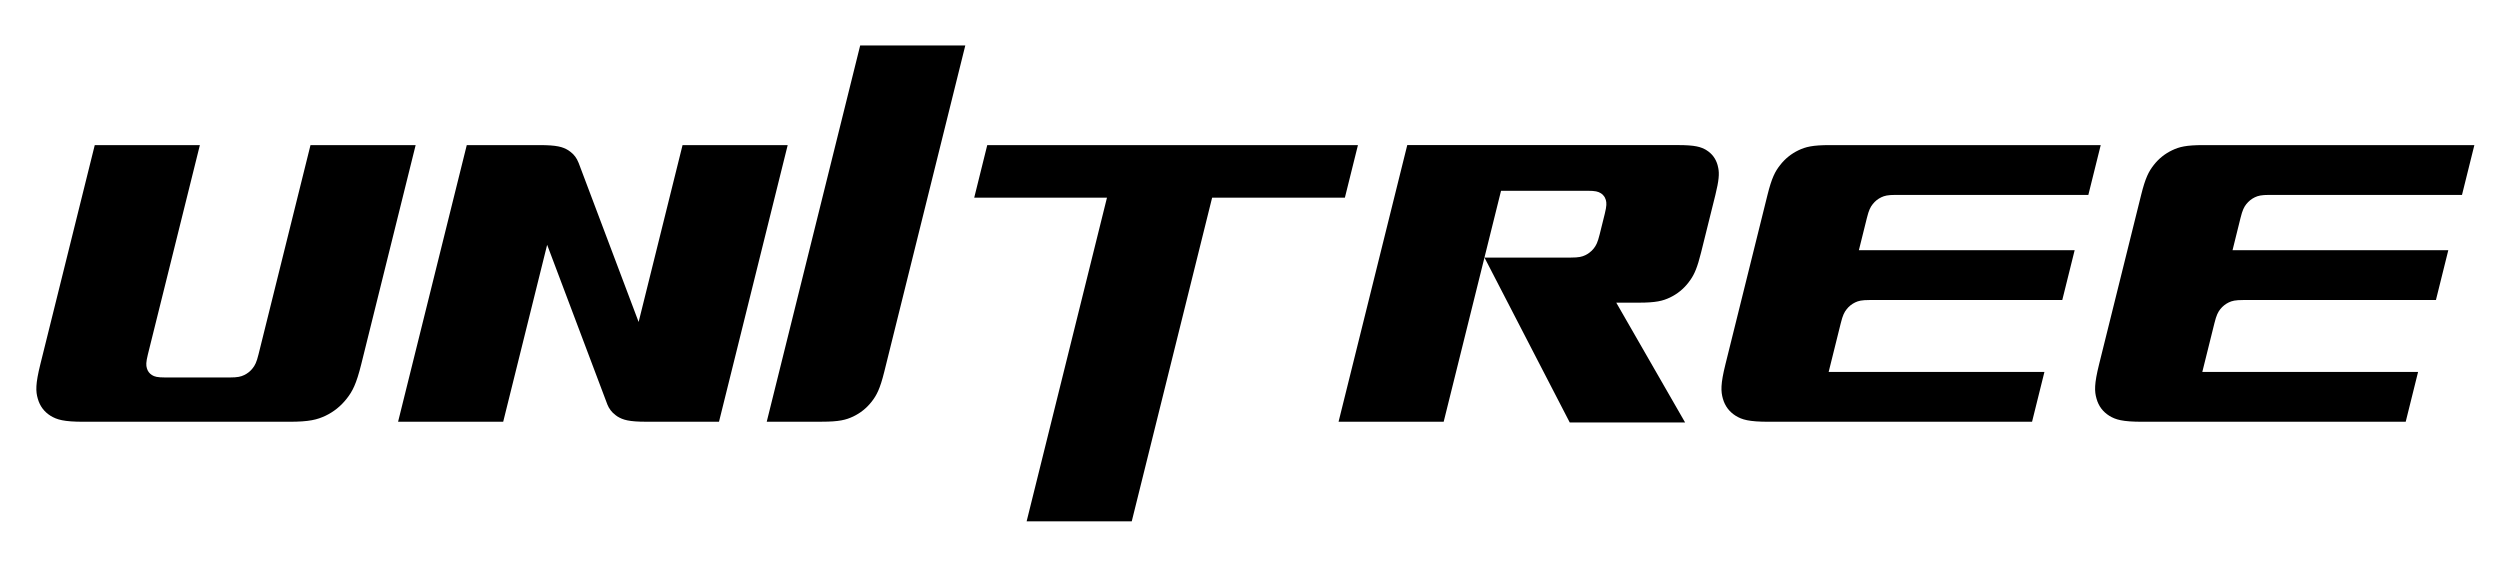
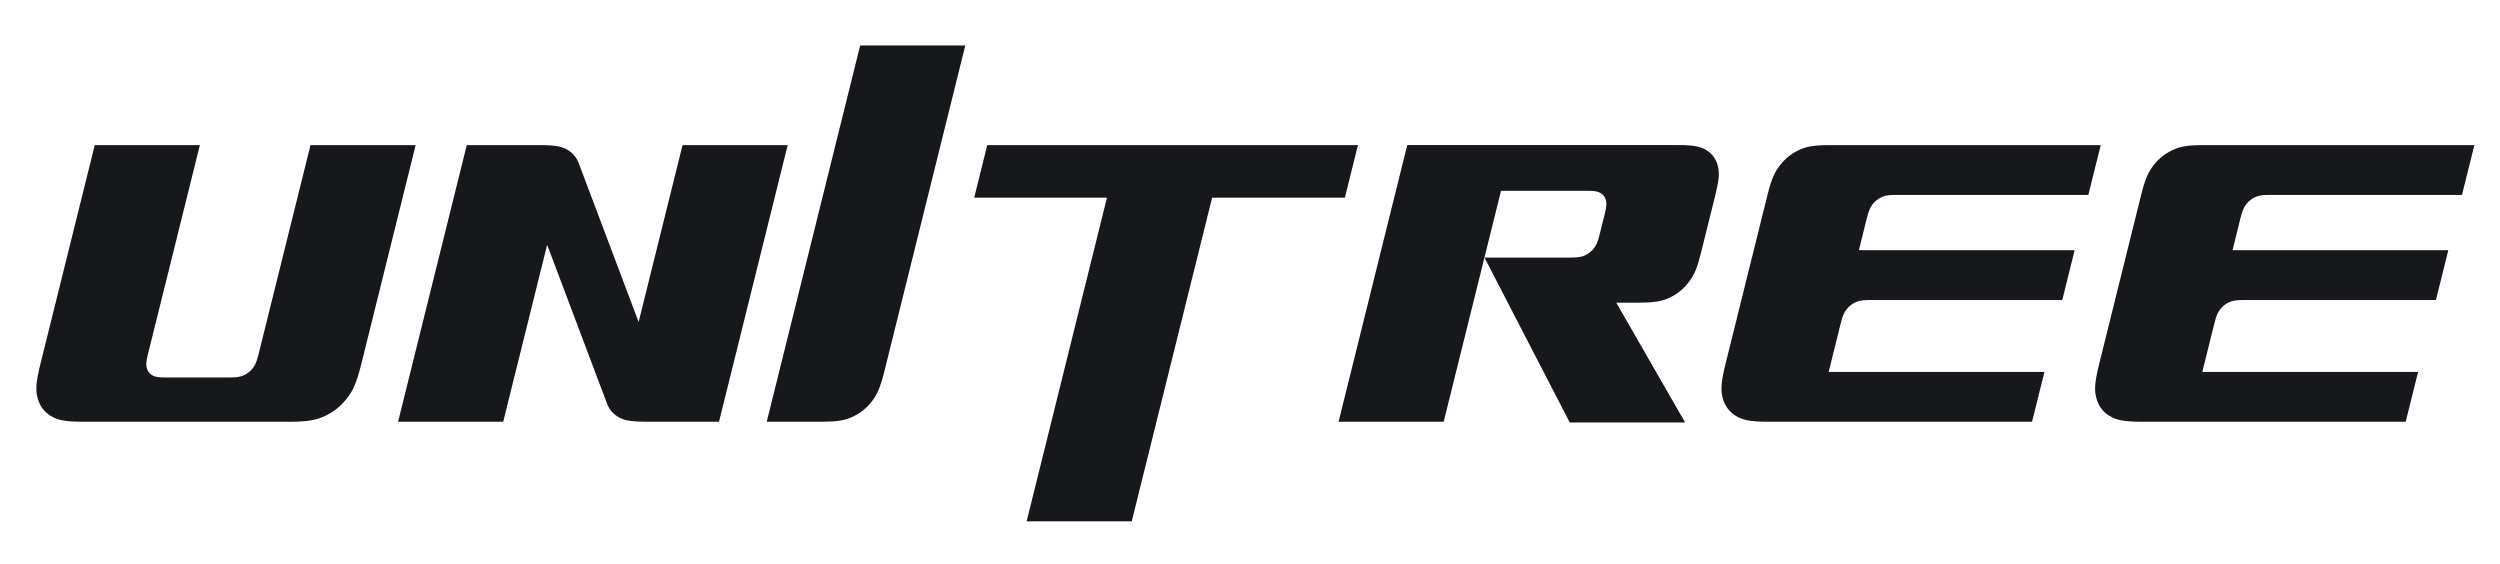
<svg xmlns="http://www.w3.org/2000/svg" version="1.1" id="图层_1" x="0px" y="0px" viewBox="0 0 870.93 196.18" style="enable-background:new 0 0 870.93 196.18;" xml:space="preserve">
  <style type="text/css">
- 	.st0{fill:currentColor;}
- 	.st1{fill-rule:evenodd;clip-rule:evenodd;fill:currentColor;}
+ 	.st0{fill:#16181C;}
+ 	.st1{fill-rule:evenodd;clip-rule:evenodd;fill:#16181C;}
</style>
  <g>
    <path class="st0" d="M336.28,15.85l-28.22,113.64c-1.5,6.05-2.68,8.25-4.43,10.48c-1.72,2.2-3.89,3.93-6.4,5.13   c-2.51,1.18-4.86,1.81-10.92,1.81h-19.2l32.55-131.06C299.66,15.85,336.28,15.85,336.28,15.85z" />
    <path class="st0" d="M144.8,50.55l-18.94,76.29c-1.73,6.98-3.07,9.5-5.1,12.07c-2.01,2.56-4.48,4.55-7.39,5.94   c-2.9,1.35-5.61,2.08-12.58,2.08H29.16c-6.98,0-9.32-0.73-11.55-2.08c-2.22-1.39-3.71-3.37-4.44-5.94   c-0.75-2.56-0.84-5.09,0.9-12.07l18.94-76.29h36.62l-18.11,72.91c-0.69,2.79-0.65,3.8-0.35,4.84c0.29,1.02,0.88,1.81,1.78,2.37   c0.87,0.54,1.82,0.83,4.61,0.83h22.47c2.79,0,3.89-0.29,5.02-0.83c1.18-0.56,2.17-1.35,2.96-2.37c0.82-1.04,1.36-2.04,2.05-4.84   l18.11-72.91C108.17,50.55,144.8,50.55,144.8,50.55z" />
    <path class="st0" d="M587.04,147.17h-40.19l-29.7-57.44h30.11c2.79,0,3.87-0.29,5.02-0.83c0.48-0.23,0.93-0.5,1.34-0.81   c0.61-0.44,1.15-0.96,1.62-1.56c0.79-1.02,1.34-2.04,2.03-4.84l1.79-7.21c0.69-2.79,0.65-3.8,0.37-4.82   c-0.18-0.6-0.45-1.14-0.85-1.56c-0.25-0.33-0.56-0.6-0.94-0.81c-0.89-0.54-1.82-0.83-4.61-0.83h-30.11l-19.98,80.45h-36.62   l23.93-96.37h94.23c6.07,0,8.1,0.62,10.02,1.79c1.92,1.19,3.22,2.93,3.85,5.15c0.11,0.35,0.19,0.71,0.25,1.08   c0.39,1.93,0.24,4.3-1.02,9.39l-4.99,20.08c-1.26,5.09-2.3,7.46-3.64,9.39c-0.25,0.37-0.51,0.73-0.79,1.08   c-1.73,2.22-3.89,3.95-6.4,5.15c-2.51,1.18-4.84,1.79-10.91,1.79h-7.79l0,0L587.04,147.17z" />
    <path class="st0" d="M647.58,87.17h75.17l-4.31,17.35h-67.13c-2.79,0-3.87,0.29-5.02,0.83c-1.16,0.56-2.17,1.35-2.96,2.37   c-0.81,1.02-1.36,2.04-2.05,4.84l-4.23,17.02h75.17l-4.31,17.35h-91.69c-7,0-9.34-0.73-11.55-2.08c-2.22-1.39-3.73-3.37-4.46-5.94   c-0.73-2.56-0.84-5.09,0.9-12.07l14.62-58.88c1.5-6.05,2.68-8.25,4.43-10.47c1.73-2.22,3.89-3.95,6.4-5.15   c2.51-1.18,4.86-1.79,10.91-1.79h94.36l-4.31,17.35H660.4c-2.79,0-3.87,0.29-5.02,0.83c-1.16,0.56-2.17,1.35-2.96,2.37   c-0.81,1.02-1.36,2.04-2.05,4.84L647.58,87.17z" />
    <path class="st0" d="M777.75,87.17h75.17l-4.31,17.35h-67.13c-2.79,0-3.89,0.29-5.04,0.83c-1.16,0.56-2.15,1.35-2.96,2.37   c-0.79,1.02-1.34,2.04-2.03,4.84l-4.23,17.02h75.17l-4.31,17.35h-91.71c-7,0-9.34-0.73-11.55-2.08c-2.22-1.39-3.73-3.37-4.44-5.94   c-0.75-2.56-0.84-5.09,0.9-12.07l14.62-58.88c1.5-6.05,2.67-8.25,4.41-10.47c1.73-2.22,3.89-3.95,6.42-5.15   c2.49-1.18,4.84-1.79,10.89-1.79H862l-4.31,17.35h-67.13c-2.79,0-3.89,0.29-5.04,0.83c-1.16,0.56-2.15,1.35-2.96,2.37   c-0.79,1.02-1.34,2.04-2.03,4.84L777.75,87.17z" />
    <g>
      <path class="st1" d="M274.41,50.55l-23.93,96.37h-25.33c-6.07,0-8.09-0.64-10.02-1.81c-0.25-0.15-0.48-0.31-0.7-0.5    c-1.3-0.96-2.27-2.25-2.88-3.78c0.01-0.04,0-0.06-0.02-0.08l-20.92-55.47l-15.31,61.64h-36.62l23.93-96.37h25.33    c6.05,0,8.1,0.62,10.02,1.79c0.25,0.15,0.48,0.31,0.7,0.5c1.32,0.98,2.27,2.25,2.87,3.82c0.01,0.02,0.01,0.02,0.03,0.04    l20.92,55.47l15.3-61.62H274.41z" />
    </g>
    <g>
      <polygon class="st0" points="473.07,50.55 468.52,68.86 422.27,68.86 394.27,181.61 357.65,181.61 385.64,68.86 339.39,68.86     343.93,50.55   " />
    </g>
  </g>
</svg>
